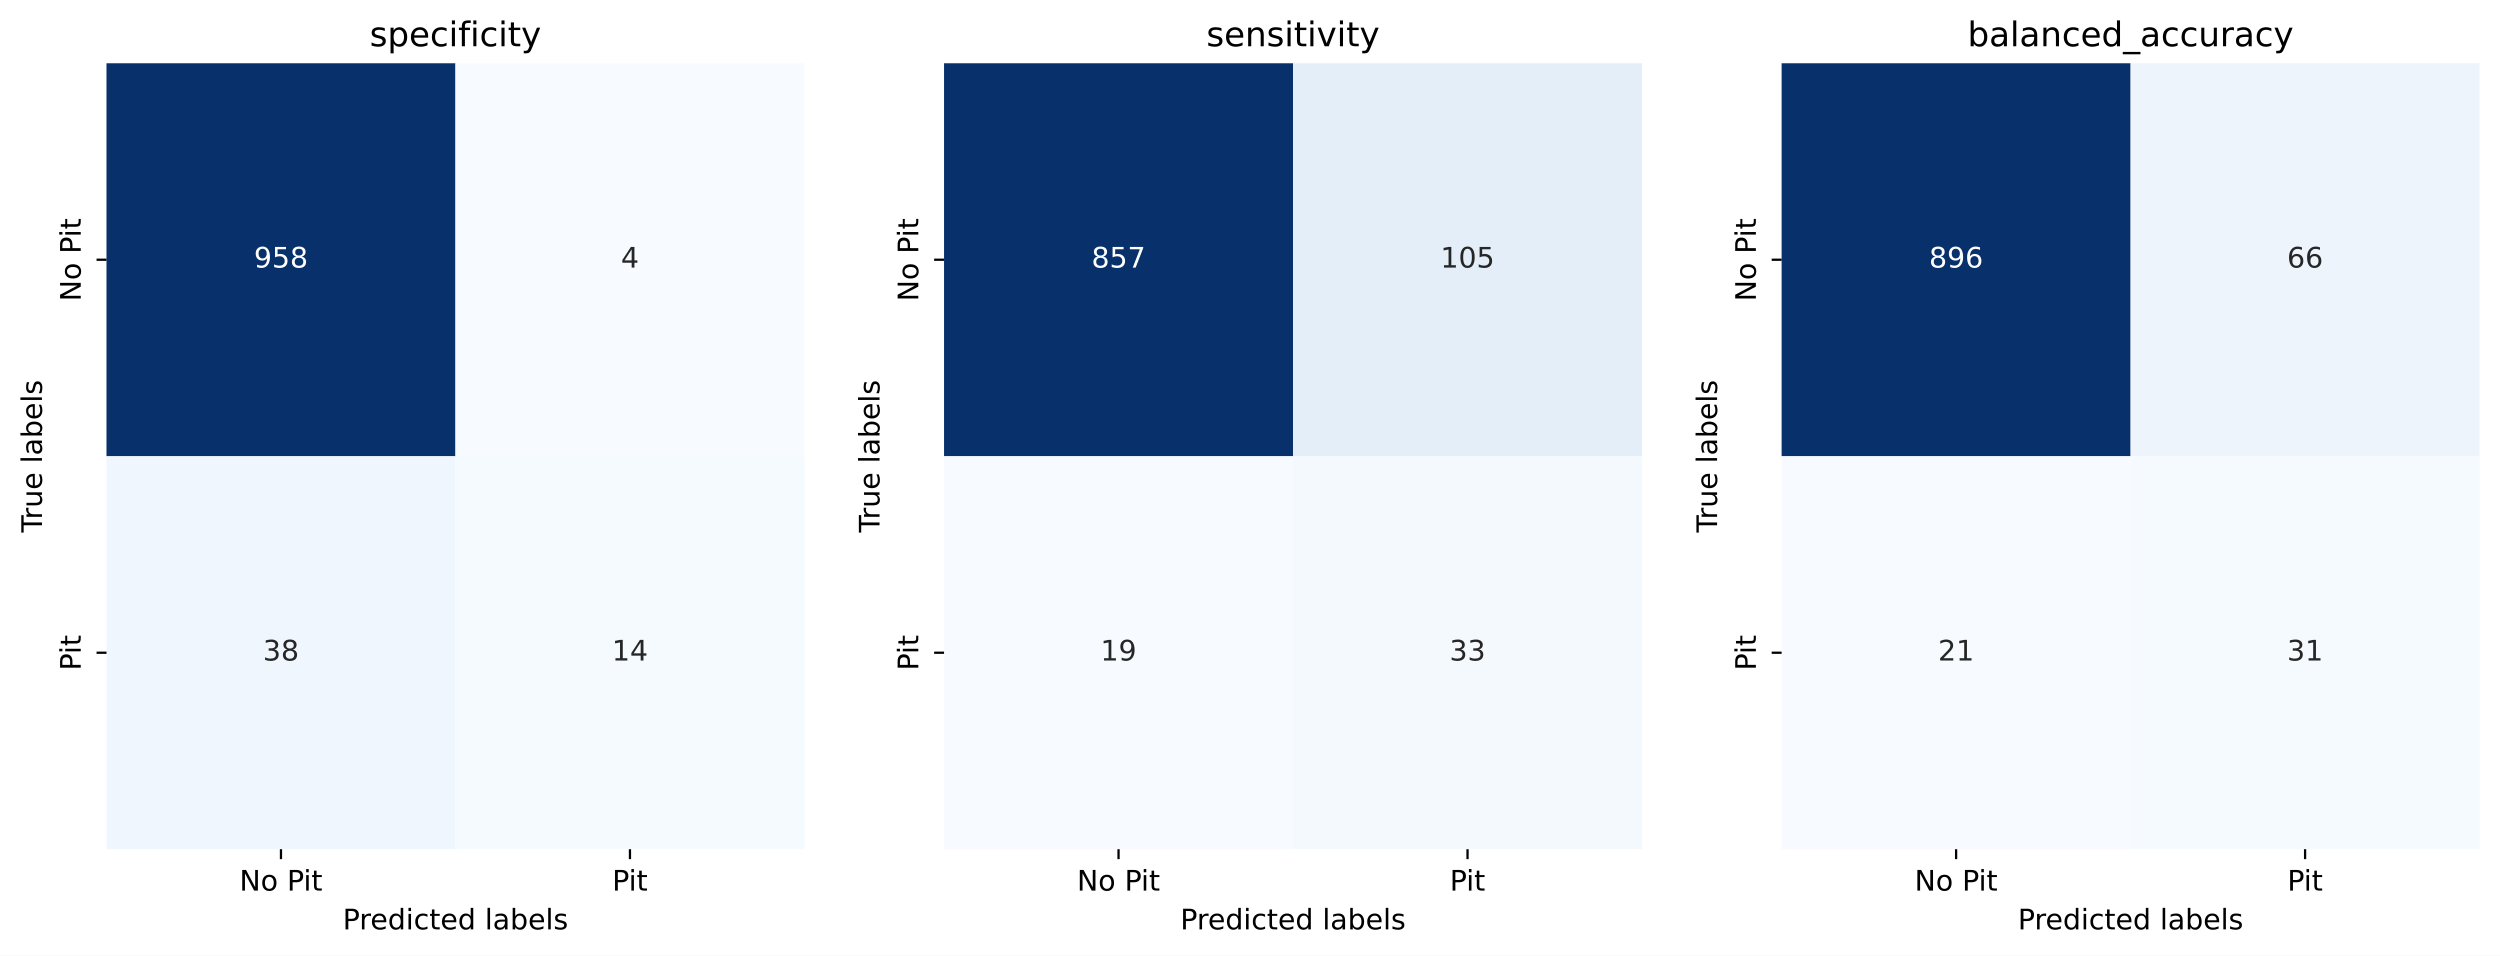
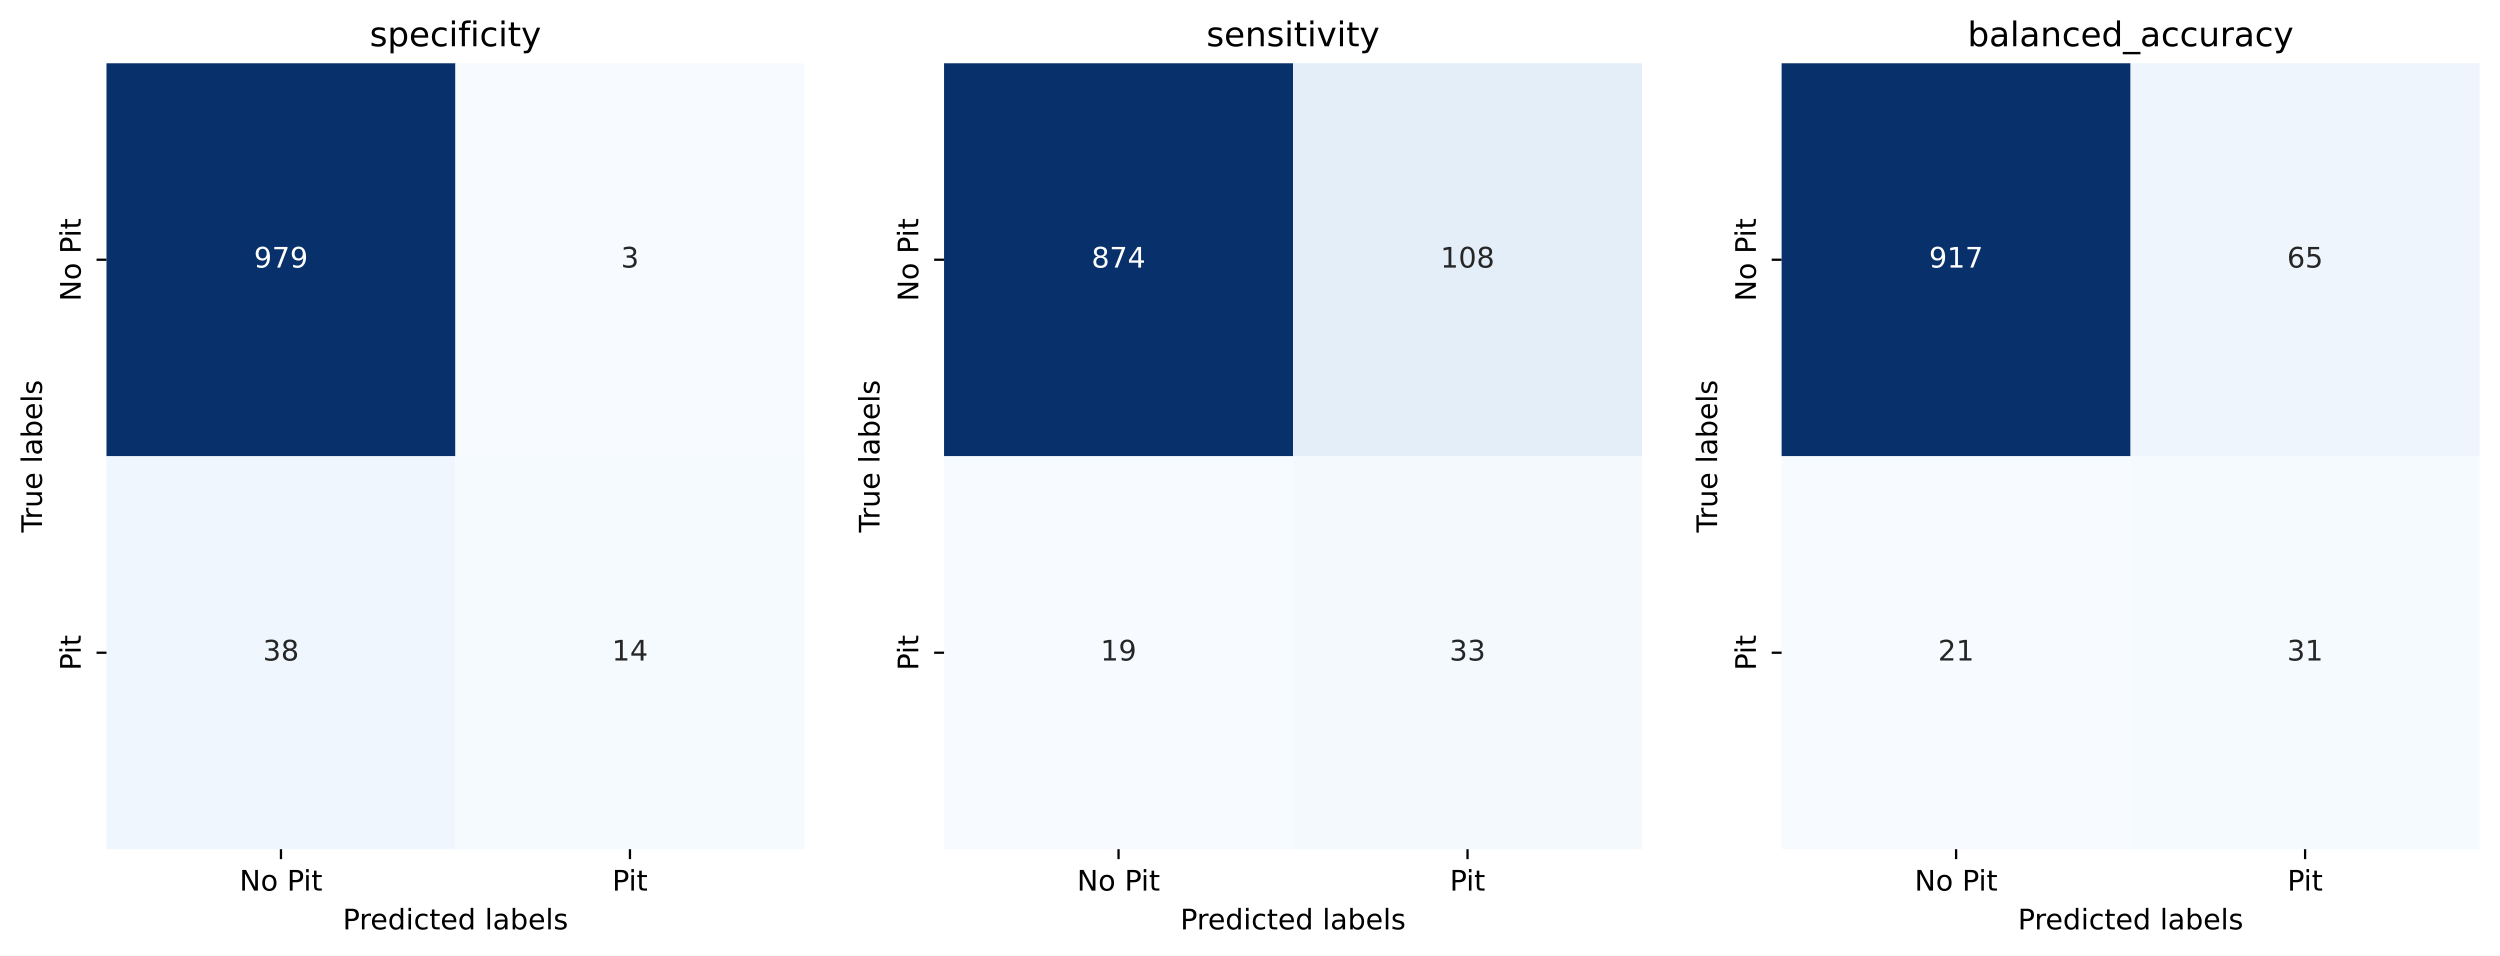
<svg xmlns="http://www.w3.org/2000/svg" xmlns:xlink="http://www.w3.org/1999/xlink" width="881.756pt" height="337.074pt" viewBox="0 0 881.756 337.074" version="1.1">
  <defs>
    <style type="text/css">*{stroke-linejoin: round; stroke-linecap: butt}</style>
  </defs>
  <g id="figure_1">
    <g id="patch_1">
      <path d="M 0 337.074  L 881.756 337.074  L 881.756 0  L 0 0  z " style="fill: #ffffff" />
    </g>
    <g id="axes_1">
      <g id="patch_2">
        <path d="M 37.556 299.518  L 283.733 299.518  L 283.733 22.318  L 37.556 22.318  z " style="fill: #ffffff" />
      </g>
      <g id="QuadMesh_1">
-         <path d="M 37.556 22.318  L 160.644 22.318  L 160.644 160.918  L 37.556 160.918  L 37.556 22.318  " clip-path="url(#pdc31d7540f)" style="fill: #08306b" />
-         <path d="M 160.644 22.318  L 283.733 22.318  L 283.733 160.918  L 160.644 160.918  L 160.644 22.318  " clip-path="url(#pdc31d7540f)" style="fill: #f7fbff" />
-         <path d="M 37.556 160.918  L 160.644 160.918  L 160.644 299.518  L 37.556 299.518  L 37.556 160.918  " clip-path="url(#pdc31d7540f)" style="fill: #f0f6fd" />
-         <path d="M 160.644 160.918  L 283.733 160.918  L 283.733 299.518  L 160.644 299.518  L 160.644 160.918  " clip-path="url(#pdc31d7540f)" style="fill: #f5fafe" />
+         <path d="M 37.556 22.318  L 160.644 22.318  L 160.644 160.918  L 37.556 160.918  L 37.556 22.318  " clip-path="url(#p38ed108e7b)" style="fill: #08306b" />
+         <path d="M 160.644 22.318  L 283.733 22.318  L 283.733 160.918  L 160.644 160.918  L 160.644 22.318  " clip-path="url(#p38ed108e7b)" style="fill: #f7fbff" />
+         <path d="M 37.556 160.918  L 160.644 160.918  L 160.644 299.518  L 37.556 299.518  L 37.556 160.918  " clip-path="url(#p38ed108e7b)" style="fill: #f0f6fd" />
+         <path d="M 160.644 160.918  L 283.733 160.918  L 283.733 299.518  L 160.644 299.518  L 160.644 160.918  " clip-path="url(#p38ed108e7b)" style="fill: #f5fafe" />
      </g>
      <g id="matplotlib.axis_1">
        <g id="xtick_1">
          <g id="line2d_1">
            <defs>
-               <path id="m9e6c0122b1" d="M 0 0  L 0 3.5  " style="stroke: #000000; stroke-width: 0.8" />
+               <path id="mb698daa91a" d="M 0 0  L 0 3.5  " style="stroke: #000000; stroke-width: 0.8" />
            </defs>
            <g>
-               <use xlink:href="#m9e6c0122b1" x="99.1" y="299.518" style="stroke: #000000; stroke-width: 0.8" />
+               <use xlink:href="#mb698daa91a" x="99.1" y="299.518" style="stroke: #000000; stroke-width: 0.8" />
            </g>
          </g>
          <g id="text_1">
            <g transform="translate(84.45974 314.1166) scale(0.1 -0.1)">
              <defs>
                <path id="DejaVuSans-4e" d="M 628 4666  L 1478 4666  L 3547 763  L 3547 4666  L 4159 4666  L 4159 0  L 3309 0  L 1241 3903  L 1241 0  L 628 0  L 628 4666  z " transform="scale(0.015625)" />
                <path id="DejaVuSans-6f" d="M 1959 3097  Q 1497 3097 1228 2736  Q 959 2375 959 1747  Q 959 1119 1226 758  Q 1494 397 1959 397  Q 2419 397 2687 759  Q 2956 1122 2956 1747  Q 2956 2369 2687 2733  Q 2419 3097 1959 3097  z M 1959 3584  Q 2709 3584 3137 3096  Q 3566 2609 3566 1747  Q 3566 888 3137 398  Q 2709 -91 1959 -91  Q 1206 -91 779 398  Q 353 888 353 1747  Q 353 2609 779 3096  Q 1206 3584 1959 3584  z " transform="scale(0.015625)" />
                <path id="DejaVuSans-20" transform="scale(0.015625)" />
                <path id="DejaVuSans-50" d="M 1259 4147  L 1259 2394  L 2053 2394  Q 2494 2394 2734 2622  Q 2975 2850 2975 3272  Q 2975 3691 2734 3919  Q 2494 4147 2053 4147  L 1259 4147  z M 628 4666  L 2053 4666  Q 2838 4666 3239 4311  Q 3641 3956 3641 3272  Q 3641 2581 3239 2228  Q 2838 1875 2053 1875  L 1259 1875  L 1259 0  L 628 0  L 628 4666  z " transform="scale(0.015625)" />
                <path id="DejaVuSans-69" d="M 603 3500  L 1178 3500  L 1178 0  L 603 0  L 603 3500  z M 603 4863  L 1178 4863  L 1178 4134  L 603 4134  L 603 4863  z " transform="scale(0.015625)" />
                <path id="DejaVuSans-74" d="M 1172 4494  L 1172 3500  L 2356 3500  L 2356 3053  L 1172 3053  L 1172 1153  Q 1172 725 1289 603  Q 1406 481 1766 481  L 2356 481  L 2356 0  L 1766 0  Q 1100 0 847 248  Q 594 497 594 1153  L 594 3053  L 172 3053  L 172 3500  L 594 3500  L 594 4494  L 1172 4494  z " transform="scale(0.015625)" />
              </defs>
              <use xlink:href="#DejaVuSans-4e" />
              <use xlink:href="#DejaVuSans-6f" x="74.805" />
              <use xlink:href="#DejaVuSans-20" x="135.986" />
              <use xlink:href="#DejaVuSans-50" x="167.773" />
              <use xlink:href="#DejaVuSans-69" x="225.826" />
              <use xlink:href="#DejaVuSans-74" x="253.609" />
            </g>
          </g>
        </g>
        <g id="xtick_2">
          <g id="line2d_2">
            <g>
-               <use xlink:href="#m9e6c0122b1" x="222.189" y="299.518" style="stroke: #000000; stroke-width: 0.8" />
+               <use xlink:href="#mb698daa91a" x="222.189" y="299.518" style="stroke: #000000; stroke-width: 0.8" />
            </g>
          </g>
          <g id="text_2">
            <g transform="translate(215.937 314.1166) scale(0.1 -0.1)">
              <use xlink:href="#DejaVuSans-50" />
              <use xlink:href="#DejaVuSans-69" x="58.053" />
              <use xlink:href="#DejaVuSans-74" x="85.836" />
            </g>
          </g>
        </g>
        <g id="text_3">
          <g transform="translate(120.8875 327.7947) scale(0.1 -0.1)">
            <defs>
              <path id="DejaVuSans-72" d="M 2631 2963  Q 2534 3019 2420 3045  Q 2306 3072 2169 3072  Q 1681 3072 1420 2755  Q 1159 2438 1159 1844  L 1159 0  L 581 0  L 581 3500  L 1159 3500  L 1159 2956  Q 1341 3275 1631 3429  Q 1922 3584 2338 3584  Q 2397 3584 2469 3576  Q 2541 3569 2628 3553  L 2631 2963  z " transform="scale(0.015625)" />
              <path id="DejaVuSans-65" d="M 3597 1894  L 3597 1613  L 953 1613  Q 991 1019 1311 708  Q 1631 397 2203 397  Q 2534 397 2845 478  Q 3156 559 3463 722  L 3463 178  Q 3153 47 2828 -22  Q 2503 -91 2169 -91  Q 1331 -91 842 396  Q 353 884 353 1716  Q 353 2575 817 3079  Q 1281 3584 2069 3584  Q 2775 3584 3186 3129  Q 3597 2675 3597 1894  z M 3022 2063  Q 3016 2534 2758 2815  Q 2500 3097 2075 3097  Q 1594 3097 1305 2825  Q 1016 2553 972 2059  L 3022 2063  z " transform="scale(0.015625)" />
              <path id="DejaVuSans-64" d="M 2906 2969  L 2906 4863  L 3481 4863  L 3481 0  L 2906 0  L 2906 525  Q 2725 213 2448 61  Q 2172 -91 1784 -91  Q 1150 -91 751 415  Q 353 922 353 1747  Q 353 2572 751 3078  Q 1150 3584 1784 3584  Q 2172 3584 2448 3432  Q 2725 3281 2906 2969  z M 947 1747  Q 947 1113 1208 752  Q 1469 391 1925 391  Q 2381 391 2643 752  Q 2906 1113 2906 1747  Q 2906 2381 2643 2742  Q 2381 3103 1925 3103  Q 1469 3103 1208 2742  Q 947 2381 947 1747  z " transform="scale(0.015625)" />
              <path id="DejaVuSans-63" d="M 3122 3366  L 3122 2828  Q 2878 2963 2633 3030  Q 2388 3097 2138 3097  Q 1578 3097 1268 2742  Q 959 2388 959 1747  Q 959 1106 1268 751  Q 1578 397 2138 397  Q 2388 397 2633 464  Q 2878 531 3122 666  L 3122 134  Q 2881 22 2623 -34  Q 2366 -91 2075 -91  Q 1284 -91 818 406  Q 353 903 353 1747  Q 353 2603 823 3093  Q 1294 3584 2113 3584  Q 2378 3584 2631 3529  Q 2884 3475 3122 3366  z " transform="scale(0.015625)" />
              <path id="DejaVuSans-6c" d="M 603 4863  L 1178 4863  L 1178 0  L 603 0  L 603 4863  z " transform="scale(0.015625)" />
              <path id="DejaVuSans-61" d="M 2194 1759  Q 1497 1759 1228 1600  Q 959 1441 959 1056  Q 959 750 1161 570  Q 1363 391 1709 391  Q 2188 391 2477 730  Q 2766 1069 2766 1631  L 2766 1759  L 2194 1759  z M 3341 1997  L 3341 0  L 2766 0  L 2766 531  Q 2569 213 2275 61  Q 1981 -91 1556 -91  Q 1019 -91 701 211  Q 384 513 384 1019  Q 384 1609 779 1909  Q 1175 2209 1959 2209  L 2766 2209  L 2766 2266  Q 2766 2663 2505 2880  Q 2244 3097 1772 3097  Q 1472 3097 1187 3025  Q 903 2953 641 2809  L 641 3341  Q 956 3463 1253 3523  Q 1550 3584 1831 3584  Q 2591 3584 2966 3190  Q 3341 2797 3341 1997  z " transform="scale(0.015625)" />
              <path id="DejaVuSans-62" d="M 3116 1747  Q 3116 2381 2855 2742  Q 2594 3103 2138 3103  Q 1681 3103 1420 2742  Q 1159 2381 1159 1747  Q 1159 1113 1420 752  Q 1681 391 2138 391  Q 2594 391 2855 752  Q 3116 1113 3116 1747  z M 1159 2969  Q 1341 3281 1617 3432  Q 1894 3584 2278 3584  Q 2916 3584 3314 3078  Q 3713 2572 3713 1747  Q 3713 922 3314 415  Q 2916 -91 2278 -91  Q 1894 -91 1617 61  Q 1341 213 1159 525  L 1159 0  L 581 0  L 581 4863  L 1159 4863  L 1159 2969  z " transform="scale(0.015625)" />
              <path id="DejaVuSans-73" d="M 2834 3397  L 2834 2853  Q 2591 2978 2328 3040  Q 2066 3103 1784 3103  Q 1356 3103 1142 2972  Q 928 2841 928 2578  Q 928 2378 1081 2264  Q 1234 2150 1697 2047  L 1894 2003  Q 2506 1872 2764 1633  Q 3022 1394 3022 966  Q 3022 478 2636 193  Q 2250 -91 1575 -91  Q 1294 -91 989 -36  Q 684 19 347 128  L 347 722  Q 666 556 975 473  Q 1284 391 1588 391  Q 1994 391 2212 530  Q 2431 669 2431 922  Q 2431 1156 2273 1281  Q 2116 1406 1581 1522  L 1381 1569  Q 847 1681 609 1914  Q 372 2147 372 2553  Q 372 3047 722 3315  Q 1072 3584 1716 3584  Q 2034 3584 2315 3537  Q 2597 3491 2834 3397  z " transform="scale(0.015625)" />
            </defs>
            <use xlink:href="#DejaVuSans-50" />
            <use xlink:href="#DejaVuSans-72" x="58.553" />
            <use xlink:href="#DejaVuSans-65" x="97.416" />
            <use xlink:href="#DejaVuSans-64" x="158.939" />
            <use xlink:href="#DejaVuSans-69" x="222.416" />
            <use xlink:href="#DejaVuSans-63" x="250.199" />
            <use xlink:href="#DejaVuSans-74" x="305.18" />
            <use xlink:href="#DejaVuSans-65" x="344.389" />
            <use xlink:href="#DejaVuSans-64" x="405.912" />
            <use xlink:href="#DejaVuSans-20" x="469.389" />
            <use xlink:href="#DejaVuSans-6c" x="501.176" />
            <use xlink:href="#DejaVuSans-61" x="528.959" />
            <use xlink:href="#DejaVuSans-62" x="590.238" />
            <use xlink:href="#DejaVuSans-65" x="653.715" />
            <use xlink:href="#DejaVuSans-6c" x="715.238" />
            <use xlink:href="#DejaVuSans-73" x="743.021" />
          </g>
        </g>
      </g>
      <g id="matplotlib.axis_2">
        <g id="ytick_1">
          <g id="line2d_3">
            <defs>
-               <path id="m179817ab61" d="M 0 0  L -3.5 0  " style="stroke: #000000; stroke-width: 0.8" />
+               <path id="ma57e55b2d3" d="M 0 0  L -3.5 0  " style="stroke: #000000; stroke-width: 0.8" />
            </defs>
            <g>
-               <use xlink:href="#m179817ab61" x="37.556" y="91.618" style="stroke: #000000; stroke-width: 0.8" />
+               <use xlink:href="#ma57e55b2d3" x="37.556" y="91.618" style="stroke: #000000; stroke-width: 0.8" />
            </g>
          </g>
          <g id="text_4">
            <g transform="translate(28.47656 106.2588) rotate(-90) scale(0.1 -0.1)">
              <use xlink:href="#DejaVuSans-4e" />
              <use xlink:href="#DejaVuSans-6f" x="74.805" />
              <use xlink:href="#DejaVuSans-20" x="135.986" />
              <use xlink:href="#DejaVuSans-50" x="167.773" />
              <use xlink:href="#DejaVuSans-69" x="225.826" />
              <use xlink:href="#DejaVuSans-74" x="253.609" />
            </g>
          </g>
        </g>
        <g id="ytick_2">
          <g id="line2d_4">
            <g>
-               <use xlink:href="#m179817ab61" x="37.556" y="230.218" style="stroke: #000000; stroke-width: 0.8" />
+               <use xlink:href="#ma57e55b2d3" x="37.556" y="230.218" style="stroke: #000000; stroke-width: 0.8" />
            </g>
          </g>
          <g id="text_5">
            <g transform="translate(28.47656 236.4697) rotate(-90) scale(0.1 -0.1)">
              <use xlink:href="#DejaVuSans-50" />
              <use xlink:href="#DejaVuSans-69" x="58.053" />
              <use xlink:href="#DejaVuSans-74" x="85.836" />
            </g>
          </g>
        </g>
        <g id="text_6">
          <g transform="translate(14.79844 187.822) rotate(-90) scale(0.1 -0.1)">
            <defs>
              <path id="DejaVuSans-54" d="M -19 4666  L 3928 4666  L 3928 4134  L 2272 4134  L 2272 0  L 1638 0  L 1638 4134  L -19 4134  L -19 4666  z " transform="scale(0.015625)" />
              <path id="DejaVuSans-75" d="M 544 1381  L 544 3500  L 1119 3500  L 1119 1403  Q 1119 906 1312 657  Q 1506 409 1894 409  Q 2359 409 2629 706  Q 2900 1003 2900 1516  L 2900 3500  L 3475 3500  L 3475 0  L 2900 0  L 2900 538  Q 2691 219 2414 64  Q 2138 -91 1772 -91  Q 1169 -91 856 284  Q 544 659 544 1381  z M 1991 3584  L 1991 3584  z " transform="scale(0.015625)" />
            </defs>
            <use xlink:href="#DejaVuSans-54" />
            <use xlink:href="#DejaVuSans-72" x="46.334" />
            <use xlink:href="#DejaVuSans-75" x="87.447" />
            <use xlink:href="#DejaVuSans-65" x="150.826" />
            <use xlink:href="#DejaVuSans-20" x="212.35" />
            <use xlink:href="#DejaVuSans-6c" x="244.137" />
            <use xlink:href="#DejaVuSans-61" x="271.92" />
            <use xlink:href="#DejaVuSans-62" x="333.199" />
            <use xlink:href="#DejaVuSans-65" x="396.676" />
            <use xlink:href="#DejaVuSans-6c" x="458.199" />
            <use xlink:href="#DejaVuSans-73" x="485.982" />
          </g>
        </g>
      </g>
      <g id="text_7">
        <g style="fill: #ffffff" transform="translate(89.55662 94.3775) scale(0.1 -0.1)">
          <defs>
            <path id="DejaVuSans-39" d="M 703 97  L 703 672  Q 941 559 1184 500  Q 1428 441 1663 441  Q 2288 441 2617 861  Q 2947 1281 2994 2138  Q 2813 1869 2534 1725  Q 2256 1581 1919 1581  Q 1219 1581 811 2004  Q 403 2428 403 3163  Q 403 3881 828 4315  Q 1253 4750 1959 4750  Q 2769 4750 3195 4129  Q 3622 3509 3622 2328  Q 3622 1225 3098 567  Q 2575 -91 1691 -91  Q 1453 -91 1209 -44  Q 966 3 703 97  z M 1959 2075  Q 2384 2075 2632 2365  Q 2881 2656 2881 3163  Q 2881 3666 2632 3958  Q 2384 4250 1959 4250  Q 1534 4250 1286 3958  Q 1038 3666 1038 3163  Q 1038 2656 1286 2365  Q 1534 2075 1959 2075  z " transform="scale(0.015625)" />
-             <path id="DejaVuSans-35" d="M 691 4666  L 3169 4666  L 3169 4134  L 1269 4134  L 1269 2991  Q 1406 3038 1543 3061  Q 1681 3084 1819 3084  Q 2600 3084 3056 2656  Q 3513 2228 3513 1497  Q 3513 744 3044 326  Q 2575 -91 1722 -91  Q 1428 -91 1123 -41  Q 819 9 494 109  L 494 744  Q 775 591 1075 516  Q 1375 441 1709 441  Q 2250 441 2565 725  Q 2881 1009 2881 1497  Q 2881 1984 2565 2268  Q 2250 2553 1709 2553  Q 1456 2553 1204 2497  Q 953 2441 691 2322  L 691 4666  z " transform="scale(0.015625)" />
-             <path id="DejaVuSans-38" d="M 2034 2216  Q 1584 2216 1326 1975  Q 1069 1734 1069 1313  Q 1069 891 1326 650  Q 1584 409 2034 409  Q 2484 409 2743 651  Q 3003 894 3003 1313  Q 3003 1734 2745 1975  Q 2488 2216 2034 2216  z M 1403 2484  Q 997 2584 770 2862  Q 544 3141 544 3541  Q 544 4100 942 4425  Q 1341 4750 2034 4750  Q 2731 4750 3128 4425  Q 3525 4100 3525 3541  Q 3525 3141 3298 2862  Q 3072 2584 2669 2484  Q 3125 2378 3379 2068  Q 3634 1759 3634 1313  Q 3634 634 3220 271  Q 2806 -91 2034 -91  Q 1263 -91 848 271  Q 434 634 434 1313  Q 434 1759 690 2068  Q 947 2378 1403 2484  z M 1172 3481  Q 1172 3119 1398 2916  Q 1625 2713 2034 2713  Q 2441 2713 2670 2916  Q 2900 3119 2900 3481  Q 2900 3844 2670 4047  Q 2441 4250 2034 4250  Q 1625 4250 1398 4047  Q 1172 3844 1172 3481  z " transform="scale(0.015625)" />
+             <path id="DejaVuSans-37" d="M 525 4666  L 3525 4666  L 3525 4397  L 1831 0  L 1172 0  L 2766 4134  L 525 4134  L 525 4666  z " transform="scale(0.015625)" />
          </defs>
          <use xlink:href="#DejaVuSans-39" />
-           <use xlink:href="#DejaVuSans-35" x="63.623" />
-           <use xlink:href="#DejaVuSans-38" x="127.246" />
+           <use xlink:href="#DejaVuSans-37" x="63.623" />
+           <use xlink:href="#DejaVuSans-39" x="127.246" />
        </g>
      </g>
      <g id="text_8">
        <g style="fill: #262626" transform="translate(219.0074 94.3775) scale(0.1 -0.1)">
          <defs>
-             <path id="DejaVuSans-34" d="M 2419 4116  L 825 1625  L 2419 1625  L 2419 4116  z M 2253 4666  L 3047 4666  L 3047 1625  L 3713 1625  L 3713 1100  L 3047 1100  L 3047 0  L 2419 0  L 2419 1100  L 313 1100  L 313 1709  L 2253 4666  z " transform="scale(0.015625)" />
-           </defs>
-           <use xlink:href="#DejaVuSans-34" />
+             <path id="DejaVuSans-33" d="M 2597 2516  Q 3050 2419 3304 2112  Q 3559 1806 3559 1356  Q 3559 666 3084 287  Q 2609 -91 1734 -91  Q 1441 -91 1130 -33  Q 819 25 488 141  L 488 750  Q 750 597 1062 519  Q 1375 441 1716 441  Q 2309 441 2620 675  Q 2931 909 2931 1356  Q 2931 1769 2642 2001  Q 2353 2234 1838 2234  L 1294 2234  L 1294 2753  L 1863 2753  Q 2328 2753 2575 2939  Q 2822 3125 2822 3475  Q 2822 3834 2567 4026  Q 2313 4219 1838 4219  Q 1578 4219 1281 4162  Q 984 4106 628 3988  L 628 4550  Q 988 4650 1302 4700  Q 1616 4750 1894 4750  Q 2613 4750 3031 4423  Q 3450 4097 3450 3541  Q 3450 3153 3228 2886  Q 3006 2619 2597 2516  z " transform="scale(0.015625)" />
+           </defs>
+           <use xlink:href="#DejaVuSans-33" />
        </g>
      </g>
      <g id="text_9">
        <g style="fill: #262626" transform="translate(92.73787 232.9775) scale(0.1 -0.1)">
          <defs>
-             <path id="DejaVuSans-33" d="M 2597 2516  Q 3050 2419 3304 2112  Q 3559 1806 3559 1356  Q 3559 666 3084 287  Q 2609 -91 1734 -91  Q 1441 -91 1130 -33  Q 819 25 488 141  L 488 750  Q 750 597 1062 519  Q 1375 441 1716 441  Q 2309 441 2620 675  Q 2931 909 2931 1356  Q 2931 1769 2642 2001  Q 2353 2234 1838 2234  L 1294 2234  L 1294 2753  L 1863 2753  Q 2328 2753 2575 2939  Q 2822 3125 2822 3475  Q 2822 3834 2567 4026  Q 2313 4219 1838 4219  Q 1578 4219 1281 4162  Q 984 4106 628 3988  L 628 4550  Q 988 4650 1302 4700  Q 1616 4750 1894 4750  Q 2613 4750 3031 4423  Q 3450 4097 3450 3541  Q 3450 3153 3228 2886  Q 3006 2619 2597 2516  z " transform="scale(0.015625)" />
+             <path id="DejaVuSans-38" d="M 2034 2216  Q 1584 2216 1326 1975  Q 1069 1734 1069 1313  Q 1069 891 1326 650  Q 1584 409 2034 409  Q 2484 409 2743 651  Q 3003 894 3003 1313  Q 3003 1734 2745 1975  Q 2488 2216 2034 2216  z M 1403 2484  Q 997 2584 770 2862  Q 544 3141 544 3541  Q 544 4100 942 4425  Q 1341 4750 2034 4750  Q 2731 4750 3128 4425  Q 3525 4100 3525 3541  Q 3525 3141 3298 2862  Q 3072 2584 2669 2484  Q 3125 2378 3379 2068  Q 3634 1759 3634 1313  Q 3634 634 3220 271  Q 2806 -91 2034 -91  Q 1263 -91 848 271  Q 434 634 434 1313  Q 434 1759 690 2068  Q 947 2378 1403 2484  z M 1172 3481  Q 1172 3119 1398 2916  Q 1625 2713 2034 2713  Q 2441 2713 2670 2916  Q 2900 3119 2900 3481  Q 2900 3844 2670 4047  Q 2441 4250 2034 4250  Q 1625 4250 1398 4047  Q 1172 3844 1172 3481  z " transform="scale(0.015625)" />
          </defs>
          <use xlink:href="#DejaVuSans-33" />
          <use xlink:href="#DejaVuSans-38" x="63.623" />
        </g>
      </g>
      <g id="text_10">
        <g style="fill: #262626" transform="translate(215.8261 232.9775) scale(0.1 -0.1)">
          <defs>
            <path id="DejaVuSans-31" d="M 794 531  L 1825 531  L 1825 4091  L 703 3866  L 703 4441  L 1819 4666  L 2450 4666  L 2450 531  L 3481 531  L 3481 0  L 794 0  L 794 531  z " transform="scale(0.015625)" />
+             <path id="DejaVuSans-34" d="M 2419 4116  L 825 1625  L 2419 1625  L 2419 4116  z M 2253 4666  L 3047 4666  L 3047 1625  L 3713 1625  L 3713 1100  L 3047 1100  L 3047 0  L 2419 0  L 2419 1100  L 313 1100  L 313 1709  L 2253 4666  z " transform="scale(0.015625)" />
          </defs>
          <use xlink:href="#DejaVuSans-31" />
          <use xlink:href="#DejaVuSans-34" x="63.623" />
        </g>
      </g>
      <g id="text_11">
        <g transform="translate(130.4035 16.31812) scale(0.12 -0.12)">
          <defs>
            <path id="DejaVuSans-70" d="M 1159 525  L 1159 -1331  L 581 -1331  L 581 3500  L 1159 3500  L 1159 2969  Q 1341 3281 1617 3432  Q 1894 3584 2278 3584  Q 2916 3584 3314 3078  Q 3713 2572 3713 1747  Q 3713 922 3314 415  Q 2916 -91 2278 -91  Q 1894 -91 1617 61  Q 1341 213 1159 525  z M 3116 1747  Q 3116 2381 2855 2742  Q 2594 3103 2138 3103  Q 1681 3103 1420 2742  Q 1159 2381 1159 1747  Q 1159 1113 1420 752  Q 1681 391 2138 391  Q 2594 391 2855 752  Q 3116 1113 3116 1747  z " transform="scale(0.015625)" />
            <path id="DejaVuSans-66" d="M 2375 4863  L 2375 4384  L 1825 4384  Q 1516 4384 1395 4259  Q 1275 4134 1275 3809  L 1275 3500  L 2222 3500  L 2222 3053  L 1275 3053  L 1275 0  L 697 0  L 697 3053  L 147 3053  L 147 3500  L 697 3500  L 697 3744  Q 697 4328 969 4595  Q 1241 4863 1831 4863  L 2375 4863  z " transform="scale(0.015625)" />
            <path id="DejaVuSans-79" d="M 2059 -325  Q 1816 -950 1584 -1140  Q 1353 -1331 966 -1331  L 506 -1331  L 506 -850  L 844 -850  Q 1081 -850 1212 -737  Q 1344 -625 1503 -206  L 1606 56  L 191 3500  L 800 3500  L 1894 763  L 2988 3500  L 3597 3500  L 2059 -325  z " transform="scale(0.015625)" />
          </defs>
          <use xlink:href="#DejaVuSans-73" />
          <use xlink:href="#DejaVuSans-70" x="52.1" />
          <use xlink:href="#DejaVuSans-65" x="115.576" />
          <use xlink:href="#DejaVuSans-63" x="177.1" />
          <use xlink:href="#DejaVuSans-69" x="232.08" />
          <use xlink:href="#DejaVuSans-66" x="259.863" />
          <use xlink:href="#DejaVuSans-69" x="295.068" />
          <use xlink:href="#DejaVuSans-63" x="322.852" />
          <use xlink:href="#DejaVuSans-69" x="377.832" />
          <use xlink:href="#DejaVuSans-74" x="405.615" />
          <use xlink:href="#DejaVuSans-79" x="444.824" />
        </g>
      </g>
    </g>
    <g id="axes_2">
      <g id="patch_3">
        <path d="M 332.968 299.518  L 579.144 299.518  L 579.144 22.318  L 332.968 22.318  z " style="fill: #ffffff" />
      </g>
      <g id="QuadMesh_2">
-         <path d="M 332.968 22.318  L 456.056 22.318  L 456.056 160.918  L 332.968 160.918  L 332.968 22.318  " clip-path="url(#p9c1f279ead)" style="fill: #08306b" />
-         <path d="M 456.056 22.318  L 579.144 22.318  L 579.144 160.918  L 456.056 160.918  L 456.056 22.318  " clip-path="url(#p9c1f279ead)" style="fill: #e3eef8" />
-         <path d="M 332.968 160.918  L 456.056 160.918  L 456.056 299.518  L 332.968 299.518  L 332.968 160.918  " clip-path="url(#p9c1f279ead)" style="fill: #f7fbff" />
-         <path d="M 456.056 160.918  L 579.144 160.918  L 579.144 299.518  L 456.056 299.518  L 456.056 160.918  " clip-path="url(#p9c1f279ead)" style="fill: #f4f9fe" />
+         <path d="M 332.968 22.318  L 456.056 22.318  L 456.056 160.918  L 332.968 160.918  L 332.968 22.318  " clip-path="url(#p65f84f8157)" style="fill: #08306b" />
+         <path d="M 456.056 22.318  L 579.144 22.318  L 579.144 160.918  L 456.056 160.918  L 456.056 22.318  " clip-path="url(#p65f84f8157)" style="fill: #e3eef8" />
+         <path d="M 332.968 160.918  L 456.056 160.918  L 456.056 299.518  L 332.968 299.518  L 332.968 160.918  " clip-path="url(#p65f84f8157)" style="fill: #f7fbff" />
+         <path d="M 456.056 160.918  L 579.144 160.918  L 579.144 299.518  L 456.056 299.518  L 456.056 160.918  " clip-path="url(#p65f84f8157)" style="fill: #f4f9fe" />
      </g>
      <g id="matplotlib.axis_3">
        <g id="xtick_3">
          <g id="line2d_5">
            <g>
-               <use xlink:href="#m9e6c0122b1" x="394.512" y="299.518" style="stroke: #000000; stroke-width: 0.8" />
+               <use xlink:href="#mb698daa91a" x="394.512" y="299.518" style="stroke: #000000; stroke-width: 0.8" />
            </g>
          </g>
          <g id="text_12">
            <g transform="translate(379.8715 314.1166) scale(0.1 -0.1)">
              <use xlink:href="#DejaVuSans-4e" />
              <use xlink:href="#DejaVuSans-6f" x="74.805" />
              <use xlink:href="#DejaVuSans-20" x="135.986" />
              <use xlink:href="#DejaVuSans-50" x="167.773" />
              <use xlink:href="#DejaVuSans-69" x="225.826" />
              <use xlink:href="#DejaVuSans-74" x="253.609" />
            </g>
          </g>
        </g>
        <g id="xtick_4">
          <g id="line2d_6">
            <g>
-               <use xlink:href="#m9e6c0122b1" x="517.6" y="299.518" style="stroke: #000000; stroke-width: 0.8" />
+               <use xlink:href="#mb698daa91a" x="517.6" y="299.518" style="stroke: #000000; stroke-width: 0.8" />
            </g>
          </g>
          <g id="text_13">
            <g transform="translate(511.3488 314.1166) scale(0.1 -0.1)">
              <use xlink:href="#DejaVuSans-50" />
              <use xlink:href="#DejaVuSans-69" x="58.053" />
              <use xlink:href="#DejaVuSans-74" x="85.836" />
            </g>
          </g>
        </g>
        <g id="text_14">
          <g transform="translate(416.2992 327.7947) scale(0.1 -0.1)">
            <use xlink:href="#DejaVuSans-50" />
            <use xlink:href="#DejaVuSans-72" x="58.553" />
            <use xlink:href="#DejaVuSans-65" x="97.416" />
            <use xlink:href="#DejaVuSans-64" x="158.939" />
            <use xlink:href="#DejaVuSans-69" x="222.416" />
            <use xlink:href="#DejaVuSans-63" x="250.199" />
            <use xlink:href="#DejaVuSans-74" x="305.18" />
            <use xlink:href="#DejaVuSans-65" x="344.389" />
            <use xlink:href="#DejaVuSans-64" x="405.912" />
            <use xlink:href="#DejaVuSans-20" x="469.389" />
            <use xlink:href="#DejaVuSans-6c" x="501.176" />
            <use xlink:href="#DejaVuSans-61" x="528.959" />
            <use xlink:href="#DejaVuSans-62" x="590.238" />
            <use xlink:href="#DejaVuSans-65" x="653.715" />
            <use xlink:href="#DejaVuSans-6c" x="715.238" />
            <use xlink:href="#DejaVuSans-73" x="743.021" />
          </g>
        </g>
      </g>
      <g id="matplotlib.axis_4">
        <g id="ytick_3">
          <g id="line2d_7">
            <g>
-               <use xlink:href="#m179817ab61" x="332.968" y="91.618" style="stroke: #000000; stroke-width: 0.8" />
+               <use xlink:href="#ma57e55b2d3" x="332.968" y="91.618" style="stroke: #000000; stroke-width: 0.8" />
            </g>
          </g>
          <g id="text_15">
            <g transform="translate(323.8883 106.2588) rotate(-90) scale(0.1 -0.1)">
              <use xlink:href="#DejaVuSans-4e" />
              <use xlink:href="#DejaVuSans-6f" x="74.805" />
              <use xlink:href="#DejaVuSans-20" x="135.986" />
              <use xlink:href="#DejaVuSans-50" x="167.773" />
              <use xlink:href="#DejaVuSans-69" x="225.826" />
              <use xlink:href="#DejaVuSans-74" x="253.609" />
            </g>
          </g>
        </g>
        <g id="ytick_4">
          <g id="line2d_8">
            <g>
-               <use xlink:href="#m179817ab61" x="332.968" y="230.218" style="stroke: #000000; stroke-width: 0.8" />
+               <use xlink:href="#ma57e55b2d3" x="332.968" y="230.218" style="stroke: #000000; stroke-width: 0.8" />
            </g>
          </g>
          <g id="text_16">
            <g transform="translate(323.8883 236.4697) rotate(-90) scale(0.1 -0.1)">
              <use xlink:href="#DejaVuSans-50" />
              <use xlink:href="#DejaVuSans-69" x="58.053" />
              <use xlink:href="#DejaVuSans-74" x="85.836" />
            </g>
          </g>
        </g>
        <g id="text_17">
          <g transform="translate(310.2102 187.822) rotate(-90) scale(0.1 -0.1)">
            <use xlink:href="#DejaVuSans-54" />
            <use xlink:href="#DejaVuSans-72" x="46.334" />
            <use xlink:href="#DejaVuSans-75" x="87.447" />
            <use xlink:href="#DejaVuSans-65" x="150.826" />
            <use xlink:href="#DejaVuSans-20" x="212.35" />
            <use xlink:href="#DejaVuSans-6c" x="244.137" />
            <use xlink:href="#DejaVuSans-61" x="271.92" />
            <use xlink:href="#DejaVuSans-62" x="333.199" />
            <use xlink:href="#DejaVuSans-65" x="396.676" />
            <use xlink:href="#DejaVuSans-6c" x="458.199" />
            <use xlink:href="#DejaVuSans-73" x="485.982" />
          </g>
        </g>
      </g>
      <g id="text_18">
        <g style="fill: #ffffff" transform="translate(384.9684 94.3775) scale(0.1 -0.1)">
-           <defs>
-             <path id="DejaVuSans-37" d="M 525 4666  L 3525 4666  L 3525 4397  L 1831 0  L 1172 0  L 2766 4134  L 525 4134  L 525 4666  z " transform="scale(0.015625)" />
-           </defs>
          <use xlink:href="#DejaVuSans-38" />
-           <use xlink:href="#DejaVuSans-35" x="63.623" />
-           <use xlink:href="#DejaVuSans-37" x="127.246" />
+           <use xlink:href="#DejaVuSans-37" x="63.623" />
+           <use xlink:href="#DejaVuSans-34" x="127.246" />
        </g>
      </g>
      <g id="text_19">
        <g style="fill: #262626" transform="translate(508.0566 94.3775) scale(0.1 -0.1)">
          <defs>
            <path id="DejaVuSans-30" d="M 2034 4250  Q 1547 4250 1301 3770  Q 1056 3291 1056 2328  Q 1056 1369 1301 889  Q 1547 409 2034 409  Q 2525 409 2770 889  Q 3016 1369 3016 2328  Q 3016 3291 2770 3770  Q 2525 4250 2034 4250  z M 2034 4750  Q 2819 4750 3233 4129  Q 3647 3509 3647 2328  Q 3647 1150 3233 529  Q 2819 -91 2034 -91  Q 1250 -91 836 529  Q 422 1150 422 2328  Q 422 3509 836 4129  Q 1250 4750 2034 4750  z " transform="scale(0.015625)" />
          </defs>
          <use xlink:href="#DejaVuSans-31" />
          <use xlink:href="#DejaVuSans-30" x="63.623" />
-           <use xlink:href="#DejaVuSans-35" x="127.246" />
+           <use xlink:href="#DejaVuSans-38" x="127.246" />
        </g>
      </g>
      <g id="text_20">
        <g style="fill: #262626" transform="translate(388.1496 232.9775) scale(0.1 -0.1)">
          <use xlink:href="#DejaVuSans-31" />
          <use xlink:href="#DejaVuSans-39" x="63.623" />
        </g>
      </g>
      <g id="text_21">
        <g style="fill: #262626" transform="translate(511.2379 232.9775) scale(0.1 -0.1)">
          <use xlink:href="#DejaVuSans-33" />
          <use xlink:href="#DejaVuSans-33" x="63.623" />
        </g>
      </g>
      <g id="text_22">
        <g transform="translate(425.5031 16.31812) scale(0.12 -0.12)">
          <defs>
            <path id="DejaVuSans-6e" d="M 3513 2113  L 3513 0  L 2938 0  L 2938 2094  Q 2938 2591 2744 2837  Q 2550 3084 2163 3084  Q 1697 3084 1428 2787  Q 1159 2491 1159 1978  L 1159 0  L 581 0  L 581 3500  L 1159 3500  L 1159 2956  Q 1366 3272 1645 3428  Q 1925 3584 2291 3584  Q 2894 3584 3203 3211  Q 3513 2838 3513 2113  z " transform="scale(0.015625)" />
            <path id="DejaVuSans-76" d="M 191 3500  L 800 3500  L 1894 563  L 2988 3500  L 3597 3500  L 2284 0  L 1503 0  L 191 3500  z " transform="scale(0.015625)" />
          </defs>
          <use xlink:href="#DejaVuSans-73" />
          <use xlink:href="#DejaVuSans-65" x="52.1" />
          <use xlink:href="#DejaVuSans-6e" x="113.623" />
          <use xlink:href="#DejaVuSans-73" x="177.002" />
          <use xlink:href="#DejaVuSans-69" x="229.102" />
          <use xlink:href="#DejaVuSans-74" x="256.885" />
          <use xlink:href="#DejaVuSans-69" x="296.094" />
          <use xlink:href="#DejaVuSans-76" x="323.877" />
          <use xlink:href="#DejaVuSans-69" x="383.057" />
          <use xlink:href="#DejaVuSans-74" x="410.84" />
          <use xlink:href="#DejaVuSans-79" x="450.049" />
        </g>
      </g>
    </g>
    <g id="axes_3">
      <g id="patch_4">
        <path d="M 628.38 299.518  L 874.556 299.518  L 874.556 22.318  L 628.38 22.318  z " style="fill: #ffffff" />
      </g>
      <g id="QuadMesh_3">
-         <path d="M 628.38 22.318  L 751.468 22.318  L 751.468 160.918  L 628.38 160.918  L 628.38 22.318  " clip-path="url(#pdc3bd2c169)" style="fill: #08306b" />
-         <path d="M 751.468 22.318  L 874.556 22.318  L 874.556 160.918  L 751.468 160.918  L 751.468 22.318  " clip-path="url(#pdc3bd2c169)" style="fill: #edf4fc" />
-         <path d="M 628.38 160.918  L 751.468 160.918  L 751.468 299.518  L 628.38 299.518  L 628.38 160.918  " clip-path="url(#pdc3bd2c169)" style="fill: #f7fbff" />
-         <path d="M 751.468 160.918  L 874.556 160.918  L 874.556 299.518  L 751.468 299.518  L 751.468 160.918  " clip-path="url(#pdc3bd2c169)" style="fill: #f5fafe" />
+         <path d="M 628.38 22.318  L 751.468 22.318  L 751.468 160.918  L 628.38 160.918  L 628.38 22.318  " clip-path="url(#p1fc281ee40)" style="fill: #08306b" />
+         <path d="M 751.468 22.318  L 874.556 22.318  L 874.556 160.918  L 751.468 160.918  L 751.468 22.318  " clip-path="url(#p1fc281ee40)" style="fill: #eef5fc" />
+         <path d="M 628.38 160.918  L 751.468 160.918  L 751.468 299.518  L 628.38 299.518  L 628.38 160.918  " clip-path="url(#p1fc281ee40)" style="fill: #f7fbff" />
+         <path d="M 751.468 160.918  L 874.556 160.918  L 874.556 299.518  L 751.468 299.518  L 751.468 160.918  " clip-path="url(#p1fc281ee40)" style="fill: #f5fafe" />
      </g>
      <g id="matplotlib.axis_5">
        <g id="xtick_5">
          <g id="line2d_9">
            <g>
-               <use xlink:href="#m9e6c0122b1" x="689.924" y="299.518" style="stroke: #000000; stroke-width: 0.8" />
+               <use xlink:href="#mb698daa91a" x="689.924" y="299.518" style="stroke: #000000; stroke-width: 0.8" />
            </g>
          </g>
          <g id="text_23">
            <g transform="translate(675.2833 314.1166) scale(0.1 -0.1)">
              <use xlink:href="#DejaVuSans-4e" />
              <use xlink:href="#DejaVuSans-6f" x="74.805" />
              <use xlink:href="#DejaVuSans-20" x="135.986" />
              <use xlink:href="#DejaVuSans-50" x="167.773" />
              <use xlink:href="#DejaVuSans-69" x="225.826" />
              <use xlink:href="#DejaVuSans-74" x="253.609" />
            </g>
          </g>
        </g>
        <g id="xtick_6">
          <g id="line2d_10">
            <g>
-               <use xlink:href="#m9e6c0122b1" x="813.012" y="299.518" style="stroke: #000000; stroke-width: 0.8" />
+               <use xlink:href="#mb698daa91a" x="813.012" y="299.518" style="stroke: #000000; stroke-width: 0.8" />
            </g>
          </g>
          <g id="text_24">
            <g transform="translate(806.7606 314.1166) scale(0.1 -0.1)">
              <use xlink:href="#DejaVuSans-50" />
              <use xlink:href="#DejaVuSans-69" x="58.053" />
              <use xlink:href="#DejaVuSans-74" x="85.836" />
            </g>
          </g>
        </g>
        <g id="text_25">
          <g transform="translate(711.711 327.7947) scale(0.1 -0.1)">
            <use xlink:href="#DejaVuSans-50" />
            <use xlink:href="#DejaVuSans-72" x="58.553" />
            <use xlink:href="#DejaVuSans-65" x="97.416" />
            <use xlink:href="#DejaVuSans-64" x="158.939" />
            <use xlink:href="#DejaVuSans-69" x="222.416" />
            <use xlink:href="#DejaVuSans-63" x="250.199" />
            <use xlink:href="#DejaVuSans-74" x="305.18" />
            <use xlink:href="#DejaVuSans-65" x="344.389" />
            <use xlink:href="#DejaVuSans-64" x="405.912" />
            <use xlink:href="#DejaVuSans-20" x="469.389" />
            <use xlink:href="#DejaVuSans-6c" x="501.176" />
            <use xlink:href="#DejaVuSans-61" x="528.959" />
            <use xlink:href="#DejaVuSans-62" x="590.238" />
            <use xlink:href="#DejaVuSans-65" x="653.715" />
            <use xlink:href="#DejaVuSans-6c" x="715.238" />
            <use xlink:href="#DejaVuSans-73" x="743.021" />
          </g>
        </g>
      </g>
      <g id="matplotlib.axis_6">
        <g id="ytick_5">
          <g id="line2d_11">
            <g>
-               <use xlink:href="#m179817ab61" x="628.38" y="91.618" style="stroke: #000000; stroke-width: 0.8" />
+               <use xlink:href="#ma57e55b2d3" x="628.38" y="91.618" style="stroke: #000000; stroke-width: 0.8" />
            </g>
          </g>
          <g id="text_26">
            <g transform="translate(619.3001 106.2588) rotate(-90) scale(0.1 -0.1)">
              <use xlink:href="#DejaVuSans-4e" />
              <use xlink:href="#DejaVuSans-6f" x="74.805" />
              <use xlink:href="#DejaVuSans-20" x="135.986" />
              <use xlink:href="#DejaVuSans-50" x="167.773" />
              <use xlink:href="#DejaVuSans-69" x="225.826" />
              <use xlink:href="#DejaVuSans-74" x="253.609" />
            </g>
          </g>
        </g>
        <g id="ytick_6">
          <g id="line2d_12">
            <g>
-               <use xlink:href="#m179817ab61" x="628.38" y="230.218" style="stroke: #000000; stroke-width: 0.8" />
+               <use xlink:href="#ma57e55b2d3" x="628.38" y="230.218" style="stroke: #000000; stroke-width: 0.8" />
            </g>
          </g>
          <g id="text_27">
            <g transform="translate(619.3001 236.4697) rotate(-90) scale(0.1 -0.1)">
              <use xlink:href="#DejaVuSans-50" />
              <use xlink:href="#DejaVuSans-69" x="58.053" />
              <use xlink:href="#DejaVuSans-74" x="85.836" />
            </g>
          </g>
        </g>
        <g id="text_28">
          <g transform="translate(605.622 187.822) rotate(-90) scale(0.1 -0.1)">
            <use xlink:href="#DejaVuSans-54" />
            <use xlink:href="#DejaVuSans-72" x="46.334" />
            <use xlink:href="#DejaVuSans-75" x="87.447" />
            <use xlink:href="#DejaVuSans-65" x="150.826" />
            <use xlink:href="#DejaVuSans-20" x="212.35" />
            <use xlink:href="#DejaVuSans-6c" x="244.137" />
            <use xlink:href="#DejaVuSans-61" x="271.92" />
            <use xlink:href="#DejaVuSans-62" x="333.199" />
            <use xlink:href="#DejaVuSans-65" x="396.676" />
            <use xlink:href="#DejaVuSans-6c" x="458.199" />
            <use xlink:href="#DejaVuSans-73" x="485.982" />
          </g>
        </g>
      </g>
      <g id="text_29">
        <g style="fill: #ffffff" transform="translate(680.3801 94.3775) scale(0.1 -0.1)">
-           <defs>
-             <path id="DejaVuSans-36" d="M 2113 2584  Q 1688 2584 1439 2293  Q 1191 2003 1191 1497  Q 1191 994 1439 701  Q 1688 409 2113 409  Q 2538 409 2786 701  Q 3034 994 3034 1497  Q 3034 2003 2786 2293  Q 2538 2584 2113 2584  z M 3366 4563  L 3366 3988  Q 3128 4100 2886 4159  Q 2644 4219 2406 4219  Q 1781 4219 1451 3797  Q 1122 3375 1075 2522  Q 1259 2794 1537 2939  Q 1816 3084 2150 3084  Q 2853 3084 3261 2657  Q 3669 2231 3669 1497  Q 3669 778 3244 343  Q 2819 -91 2113 -91  Q 1303 -91 875 529  Q 447 1150 447 2328  Q 447 3434 972 4092  Q 1497 4750 2381 4750  Q 2619 4750 2861 4703  Q 3103 4656 3366 4563  z " transform="scale(0.015625)" />
-           </defs>
-           <use xlink:href="#DejaVuSans-38" />
-           <use xlink:href="#DejaVuSans-39" x="63.623" />
-           <use xlink:href="#DejaVuSans-36" x="127.246" />
+           <use xlink:href="#DejaVuSans-39" />
+           <use xlink:href="#DejaVuSans-31" x="63.623" />
+           <use xlink:href="#DejaVuSans-37" x="127.246" />
        </g>
      </g>
      <g id="text_30">
        <g style="fill: #262626" transform="translate(806.6496 94.3775) scale(0.1 -0.1)">
+           <defs>
+             <path id="DejaVuSans-36" d="M 2113 2584  Q 1688 2584 1439 2293  Q 1191 2003 1191 1497  Q 1191 994 1439 701  Q 1688 409 2113 409  Q 2538 409 2786 701  Q 3034 994 3034 1497  Q 3034 2003 2786 2293  Q 2538 2584 2113 2584  z M 3366 4563  L 3366 3988  Q 3128 4100 2886 4159  Q 2644 4219 2406 4219  Q 1781 4219 1451 3797  Q 1122 3375 1075 2522  Q 1259 2794 1537 2939  Q 1816 3084 2150 3084  Q 2853 3084 3261 2657  Q 3669 2231 3669 1497  Q 3669 778 3244 343  Q 2819 -91 2113 -91  Q 1303 -91 875 529  Q 447 1150 447 2328  Q 447 3434 972 4092  Q 1497 4750 2381 4750  Q 2619 4750 2861 4703  Q 3103 4656 3366 4563  z " transform="scale(0.015625)" />
+             <path id="DejaVuSans-35" d="M 691 4666  L 3169 4666  L 3169 4134  L 1269 4134  L 1269 2991  Q 1406 3038 1543 3061  Q 1681 3084 1819 3084  Q 2600 3084 3056 2656  Q 3513 2228 3513 1497  Q 3513 744 3044 326  Q 2575 -91 1722 -91  Q 1428 -91 1123 -41  Q 819 9 494 109  L 494 744  Q 775 591 1075 516  Q 1375 441 1709 441  Q 2250 441 2565 725  Q 2881 1009 2881 1497  Q 2881 1984 2565 2268  Q 2250 2553 1709 2553  Q 1456 2553 1204 2497  Q 953 2441 691 2322  L 691 4666  z " transform="scale(0.015625)" />
+           </defs>
          <use xlink:href="#DejaVuSans-36" />
-           <use xlink:href="#DejaVuSans-36" x="63.623" />
+           <use xlink:href="#DejaVuSans-35" x="63.623" />
        </g>
      </g>
      <g id="text_31">
        <g style="fill: #262626" transform="translate(683.5614 232.9775) scale(0.1 -0.1)">
          <defs>
            <path id="DejaVuSans-32" d="M 1228 531  L 3431 531  L 3431 0  L 469 0  L 469 531  Q 828 903 1448 1529  Q 2069 2156 2228 2338  Q 2531 2678 2651 2914  Q 2772 3150 2772 3378  Q 2772 3750 2511 3984  Q 2250 4219 1831 4219  Q 1534 4219 1204 4116  Q 875 4013 500 3803  L 500 4441  Q 881 4594 1212 4672  Q 1544 4750 1819 4750  Q 2544 4750 2975 4387  Q 3406 4025 3406 3419  Q 3406 3131 3298 2873  Q 3191 2616 2906 2266  Q 2828 2175 2409 1742  Q 1991 1309 1228 531  z " transform="scale(0.015625)" />
          </defs>
          <use xlink:href="#DejaVuSans-32" />
          <use xlink:href="#DejaVuSans-31" x="63.623" />
        </g>
      </g>
      <g id="text_32">
        <g style="fill: #262626" transform="translate(806.6496 232.9775) scale(0.1 -0.1)">
          <use xlink:href="#DejaVuSans-33" />
          <use xlink:href="#DejaVuSans-31" x="63.623" />
        </g>
      </g>
      <g id="text_33">
        <g transform="translate(693.9646 16.31812) scale(0.12 -0.12)">
          <defs>
            <path id="DejaVuSans-5f" d="M 3263 -1063  L 3263 -1509  L -63 -1509  L -63 -1063  L 3263 -1063  z " transform="scale(0.015625)" />
          </defs>
          <use xlink:href="#DejaVuSans-62" />
          <use xlink:href="#DejaVuSans-61" x="63.477" />
          <use xlink:href="#DejaVuSans-6c" x="124.756" />
          <use xlink:href="#DejaVuSans-61" x="152.539" />
          <use xlink:href="#DejaVuSans-6e" x="213.818" />
          <use xlink:href="#DejaVuSans-63" x="277.197" />
          <use xlink:href="#DejaVuSans-65" x="332.178" />
          <use xlink:href="#DejaVuSans-64" x="393.701" />
          <use xlink:href="#DejaVuSans-5f" x="457.178" />
          <use xlink:href="#DejaVuSans-61" x="507.178" />
          <use xlink:href="#DejaVuSans-63" x="568.457" />
          <use xlink:href="#DejaVuSans-63" x="623.438" />
          <use xlink:href="#DejaVuSans-75" x="678.418" />
          <use xlink:href="#DejaVuSans-72" x="741.797" />
          <use xlink:href="#DejaVuSans-61" x="782.91" />
          <use xlink:href="#DejaVuSans-63" x="844.189" />
          <use xlink:href="#DejaVuSans-79" x="899.17" />
        </g>
      </g>
    </g>
  </g>
  <defs>
-     <clipPath id="pdc31d7540f">
+     <clipPath id="p38ed108e7b">
      <rect x="37.556" y="22.318" width="246.176" height="277.2" />
    </clipPath>
-     <clipPath id="p9c1f279ead">
+     <clipPath id="p65f84f8157">
      <rect x="332.968" y="22.318" width="246.176" height="277.2" />
    </clipPath>
-     <clipPath id="pdc3bd2c169">
+     <clipPath id="p1fc281ee40">
      <rect x="628.38" y="22.318" width="246.176" height="277.2" />
    </clipPath>
  </defs>
</svg>
